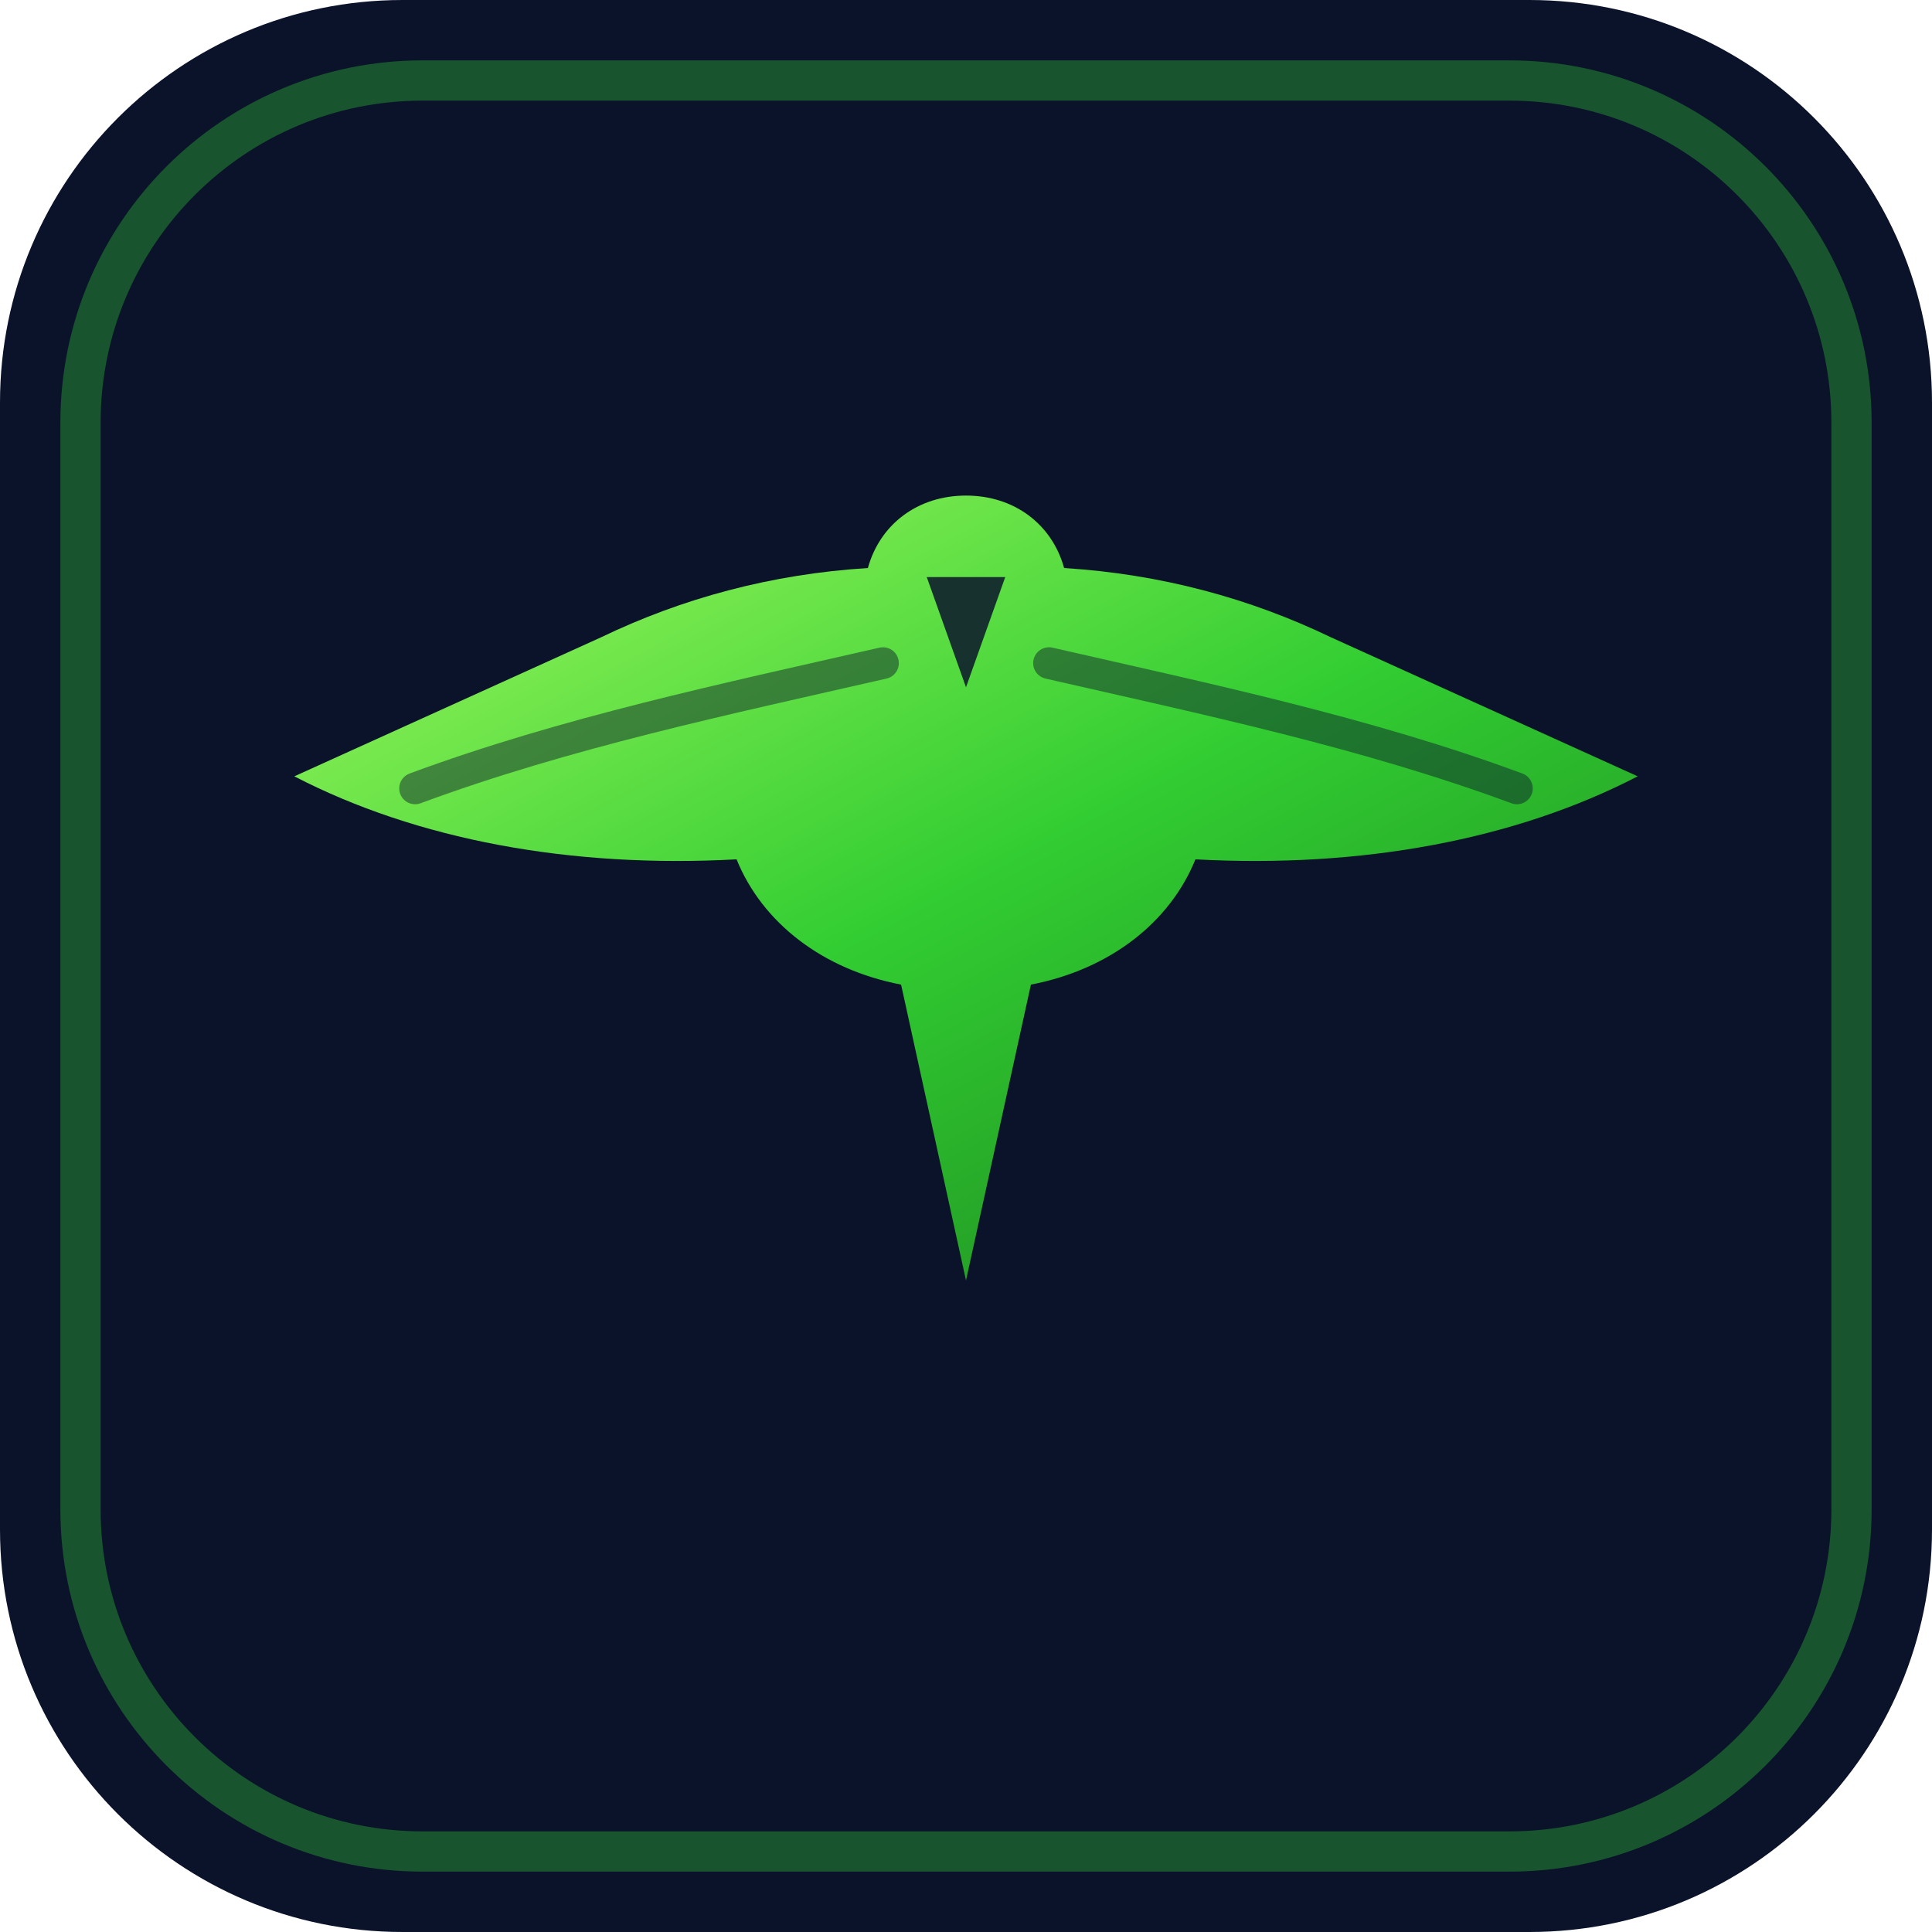
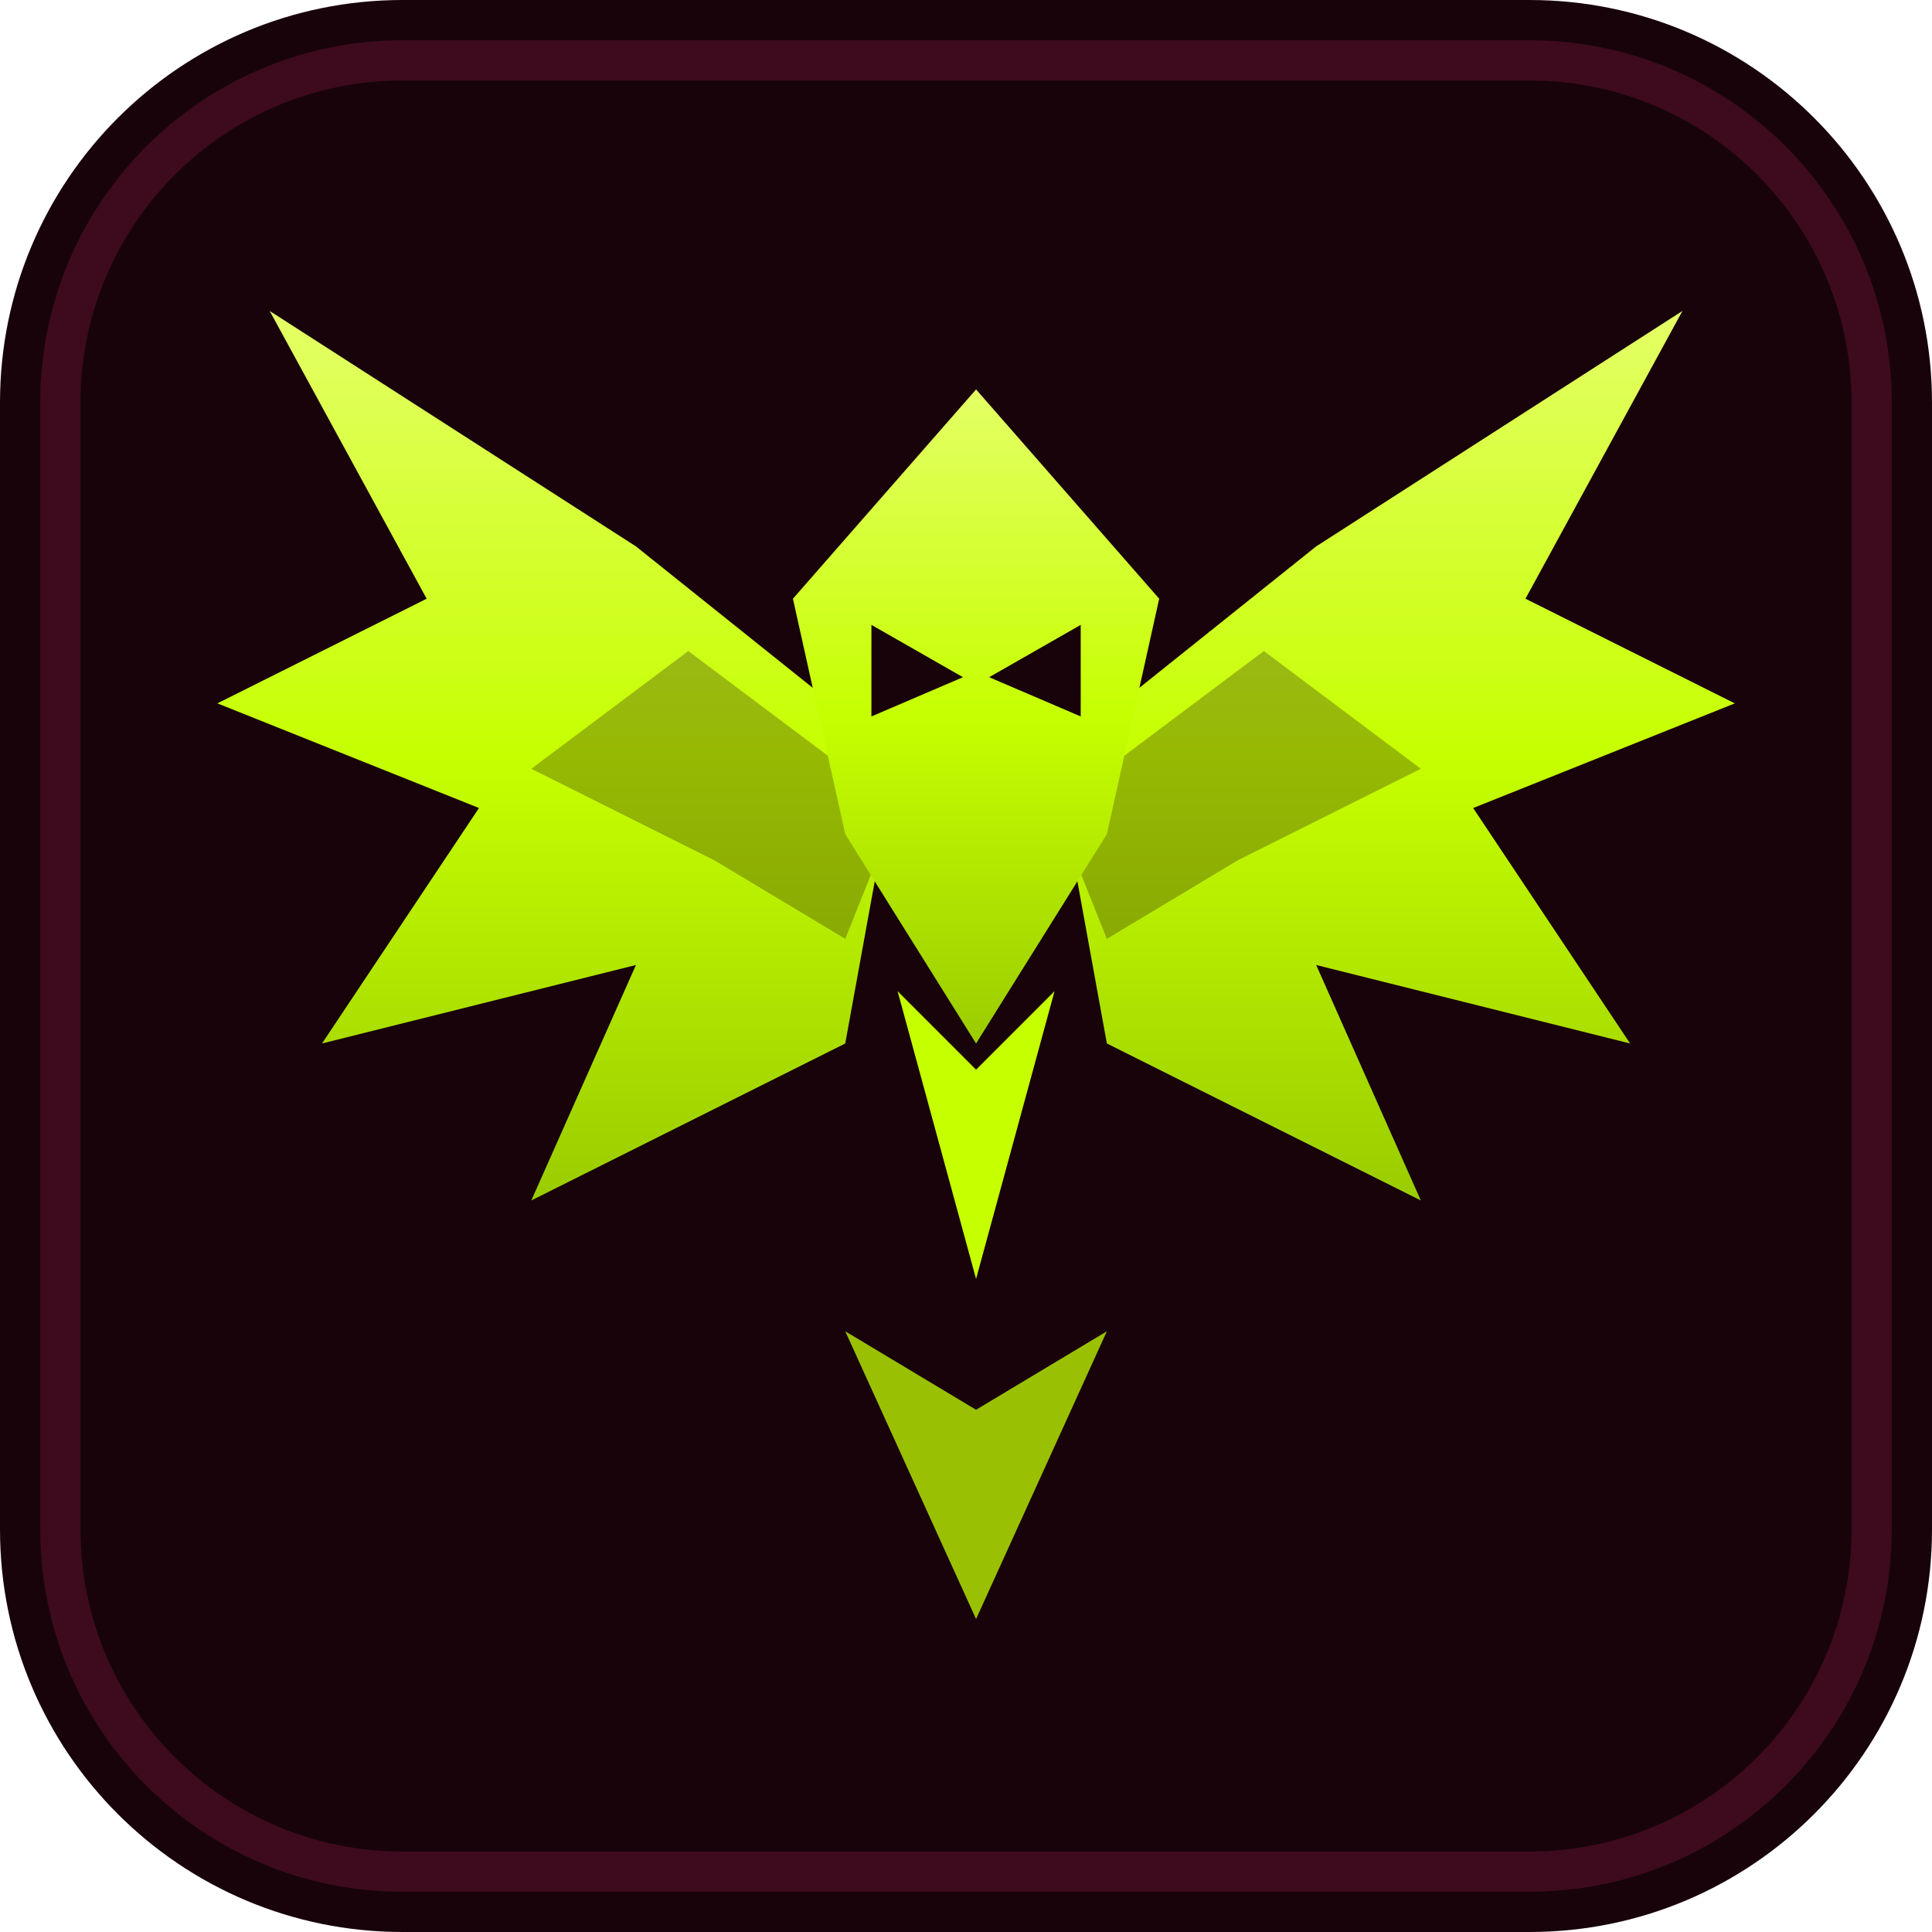
- <svg xmlns="http://www.w3.org/2000/svg" viewBox="0 0 96 96" width="96" height="96" role="img" aria-label="EVIV Live">
-   <rect width="96" height="96" rx="20" fill="#0B132B" />
-   <rect x="4" y="4" width="88" height="88" rx="17" fill="none" stroke="#32CD32" stroke-opacity="0.35" stroke-width="2" />
+ <svg xmlns="http://www.w3.org/2000/svg" viewBox="0 0 96 96" role="img" aria-label="EVIV Live">
+   <rect width="96" height="96" rx="20" fill="#18030A" />
+   <rect x="3" y="3" width="90" height="90" rx="17" fill="none" stroke="#3D0B1D" stroke-width="2" />
  <defs>
-     <linearGradient id="evivEagleBody" x1="0" y1="0" x2="0.9" y2="1">
-       <stop offset="0%" stop-color="#a2fa5f" />
-       <stop offset="52%" stop-color="#32cd32" />
-       <stop offset="100%" stop-color="#1c851f" />
+     <linearGradient id="eviv-g" x1="0" y1="0" x2="0" y2="1">
+       <stop offset="0" stop-color="#E4FF66" />
+       <stop offset="0.5" stop-color="#C6FF00" />
+       <stop offset="1" stop-color="#9BCC00" />
    </linearGradient>
+     <g id="eviv-wing">
+       <path d="M54 52 L34 36 L6 18 L18 40 L2 48 L22 56 L10 74 L34 68 L26 86 L50 74 Z" fill="url(#eviv-g)" />
+       <path d="M54 56 L38 44 L26 53 L40 60 L50 66 Z" fill="#18030A" opacity=".28" />
+     </g>
  </defs>
-   <g transform="translate(12 16) scale(0.75)">
-     <path d="M48 11.5 C51.2 11.5 53.7 13.4 54.5 16.3 C60.9 16.7 66.8 18.3 72.2 20.9 L92.5 30.1 C84.4 34.3 74.2 36.2 63.2 35.6 C61.5 39.8 57.5 42.9 52.3 43.9 L48 63.5 L43.7 43.9 C38.5 42.9 34.5 39.8 32.8 35.6 C21.8 36.2 11.6 34.3 3.5 30.1 L23.8 20.9 C29.2 18.3 35.1 16.7 41.5 16.3 C42.3 13.4 44.8 11.5 48 11.5 Z" fill="url(#evivEagleBody)" />
-     <path d="M45.4 16.9 L48 24.2 L50.6 16.9 Z" fill="#0b132b" fill-opacity="0.85" />
-     <path d="M42.5 22.6 C32 25 21.5 27.2 11.5 30.9" fill="none" stroke="#0b132b" stroke-width="2.1" stroke-linecap="round" stroke-opacity="0.45" />
-     <path d="M53.5 22.6 C64 25 74.5 27.2 84.5 30.9" fill="none" stroke="#0b132b" stroke-width="2.1" stroke-linecap="round" stroke-opacity="0.45" />
+   <g transform="translate(3 -6) scale(.65)">
+     <g transform="translate(10 15)">
+       <use href="#eviv-wing" />
+       <use href="#eviv-wing" transform="translate(120 0) scale(-1 1)" />
+       <path d="M60 24 L74 40 L70 58 L60 74 L50 58 L46 40 Z M52 42 L52 49 L59 46 Z M68 42 L61 46 L68 49 Z" fill="url(#eviv-g)" />
+       <path d="M54 70 L60 92 L66 70 L60 76 Z" fill="#C6FF00" />
+       <path d="M50 96 L60 118 L70 96 L60 102 Z" fill="#C6FF00" opacity=".75" />
+     </g>
  </g>
</svg>
